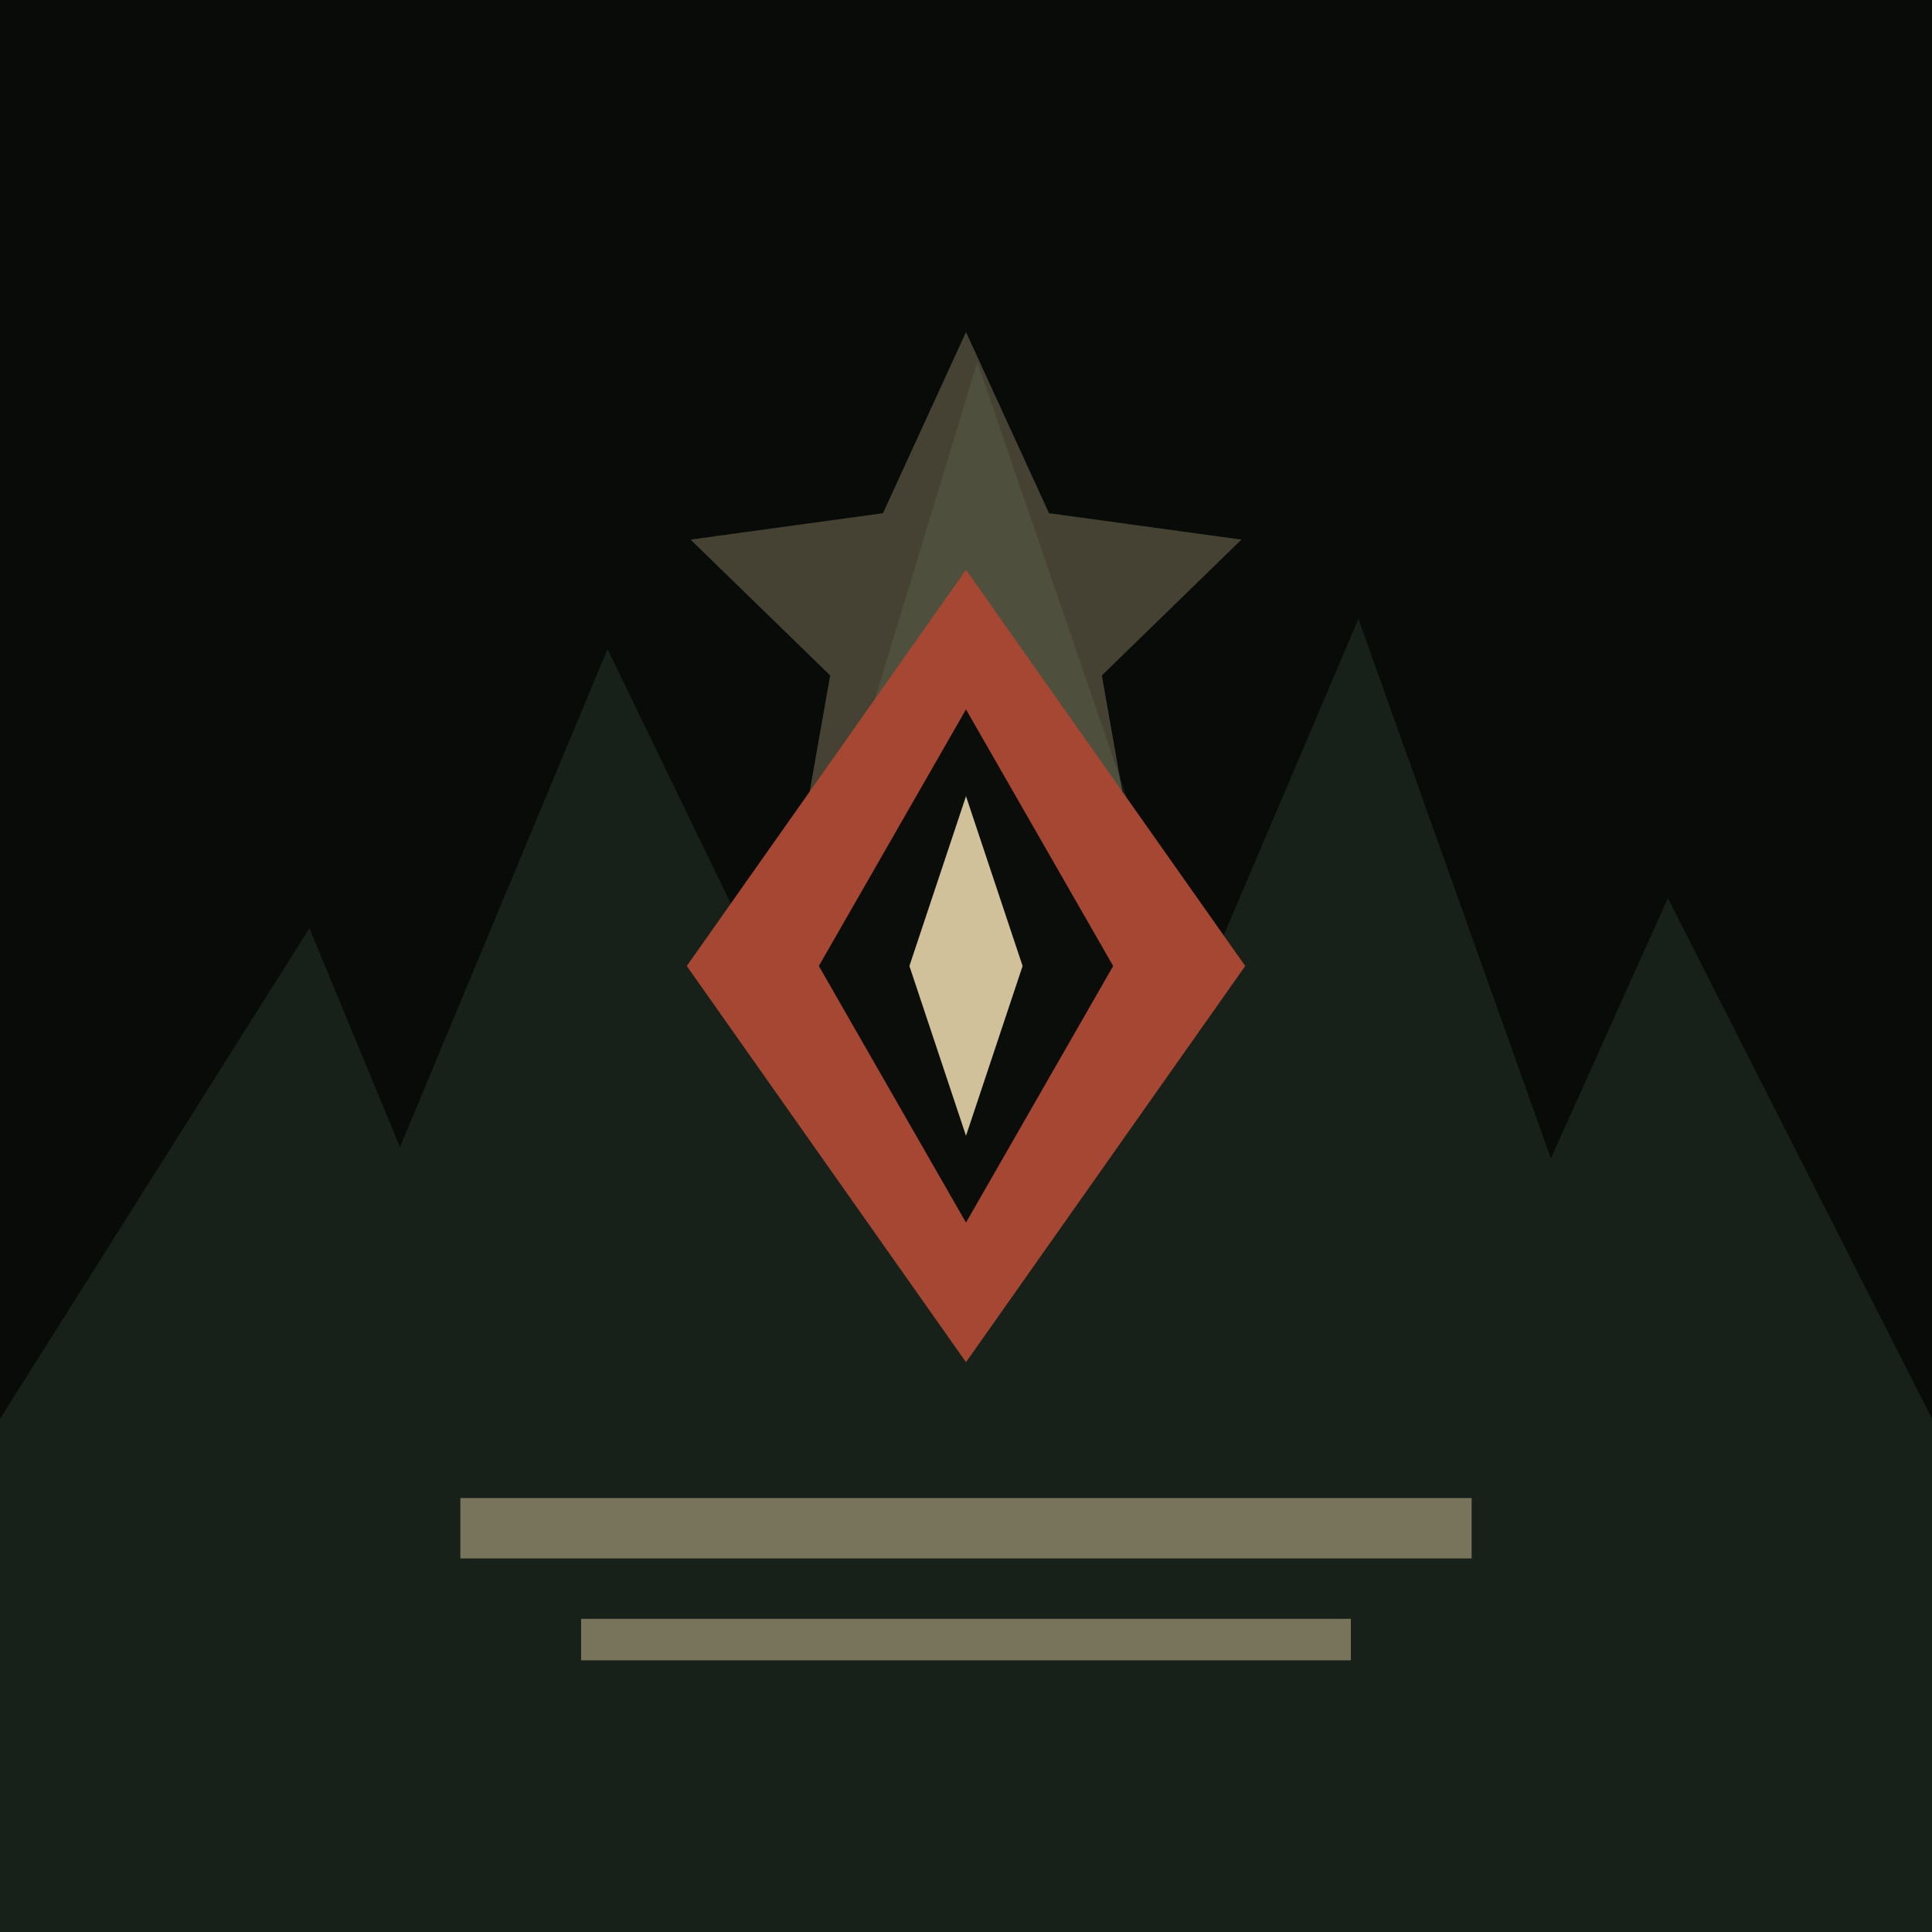
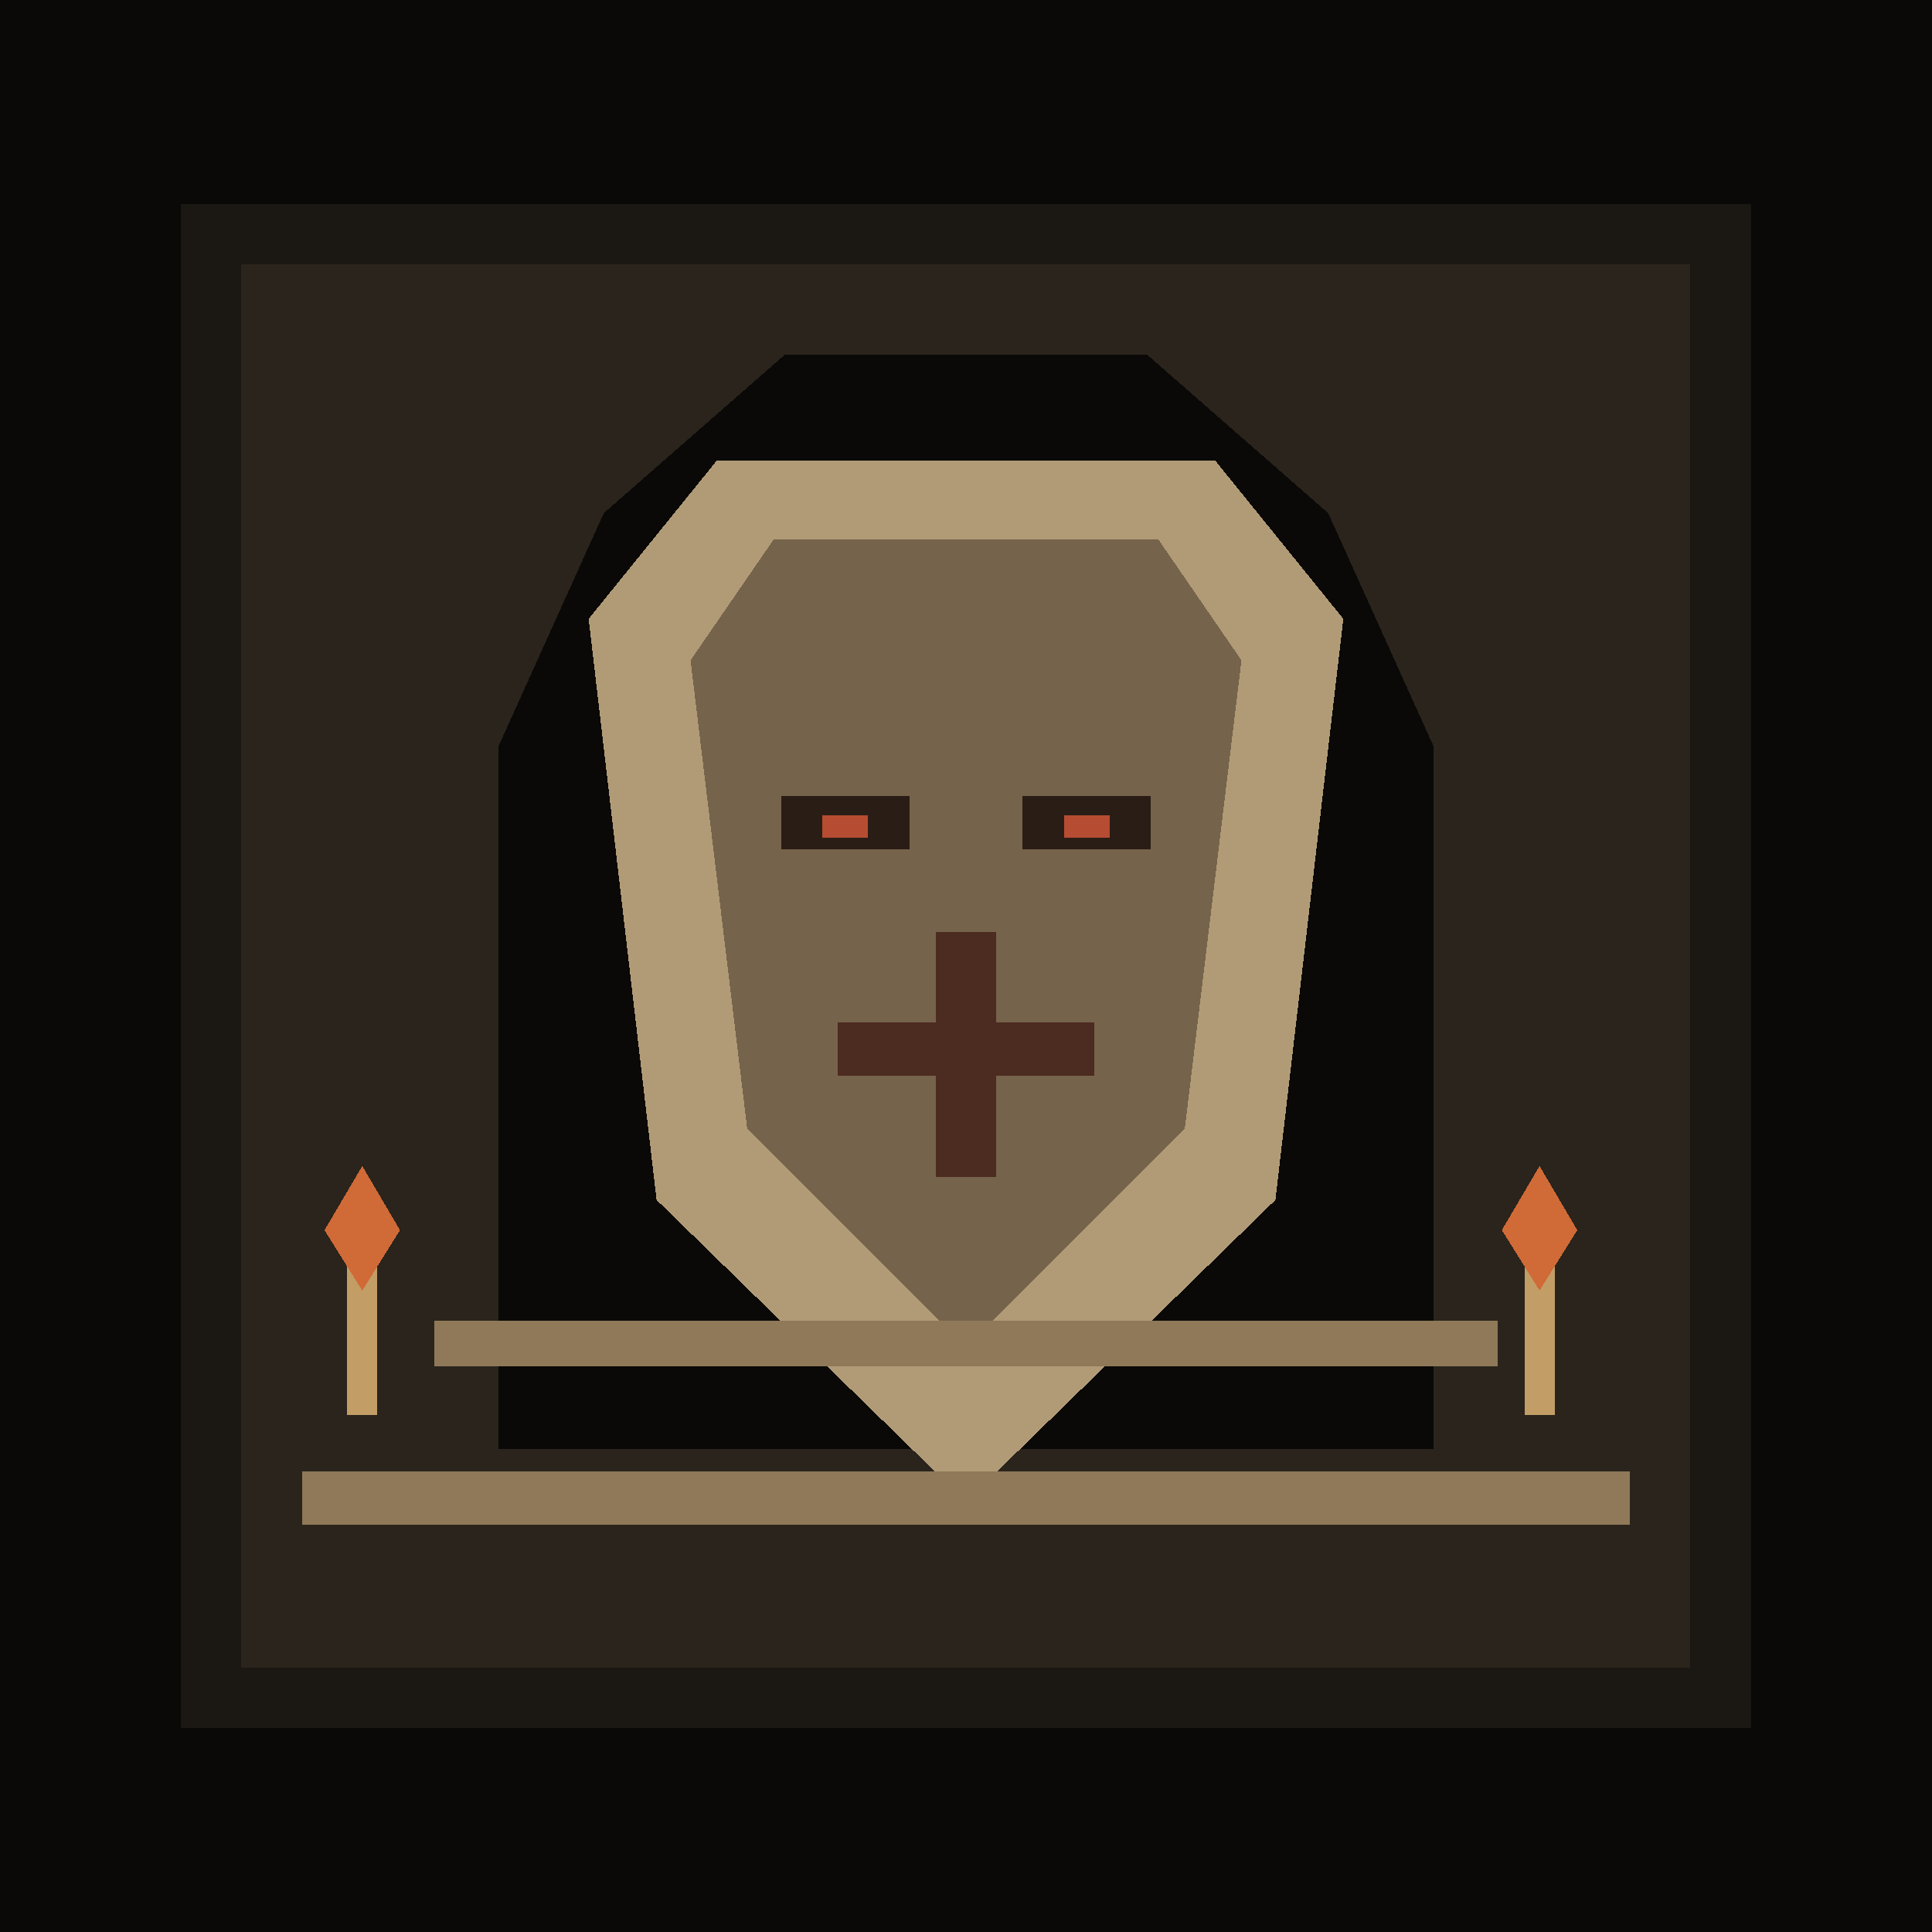
- <svg xmlns="http://www.w3.org/2000/svg" viewBox="0 0 512 512">
-   <rect width="512" height="512" fill="#090b09" />
-   <path fill="#172019" d="M0 376 82 246l24 58 55-132 46 95 52-171 58 169 43-101 51 143 31-69 70 138v136H0z" />
-   <path fill="#c6b58e" d="m256 88 22 48 51 7-37 36 9 51-45-24-45 24 9-51-37-36 51-7z" opacity=".32" />
-   <path fill="#a54732" d="M256 151 330 256 256 361 182 256z" />
-   <path fill="#0b0d0b" d="M256 188 295 256 256 324 217 256z" />
-   <path fill="#d1c19a" d="m256 211 15 45-15 45-15-45z" />
-   <path fill="#d1c19a" d="M122 397h268v16H122zM154 429h204v11H154z" opacity=".52" />
+ <svg xmlns="http://www.w3.org/2000/svg" viewBox="0 0 512 512" shape-rendering="crispEdges">
+   <rect width="512" height="512" fill="#0b0908" />
+   <rect x="48" y="54" width="416" height="404" fill="#1b1712" />
+   <rect x="64" y="70" width="384" height="372" fill="#2a241c" />
+   <path fill="#0a0907" d="M132 384V198l28-62 48-42h96l48 42 28 62v186z" />
+   <path fill="#b19b77" d="M190 122h132l34 42-18 154-82 80-82-80-18-154z" />
+   <path fill="#75634b" d="M205 143h102l22 32-15 124-58 58-58-58-15-124z" />
+   <rect x="207" y="211" width="34" height="14" fill="#2a1d16" />
+   <rect x="271" y="211" width="34" height="14" fill="#2a1d16" />
+   <rect x="218" y="216" width="12" height="6" fill="#b64c31" />
+   <rect x="282" y="216" width="12" height="6" fill="#b64c31" />
+   <path fill="#4c2b20" d="M248 247h16v65h-16zM222 271h68v14h-68z" />
+   <path fill="#8f7958" d="M80 390h352v14H80zM115 350h282v12H115z" />
+   <path fill="#c29d66" d="M92 330h8v45h-8zm312 0h8v45h-8z" />
+   <path fill="#d06a37" d="m96 309 10 17-10 16-10-16zm312 0 10 17-10 16-10-16z" />
</svg>
